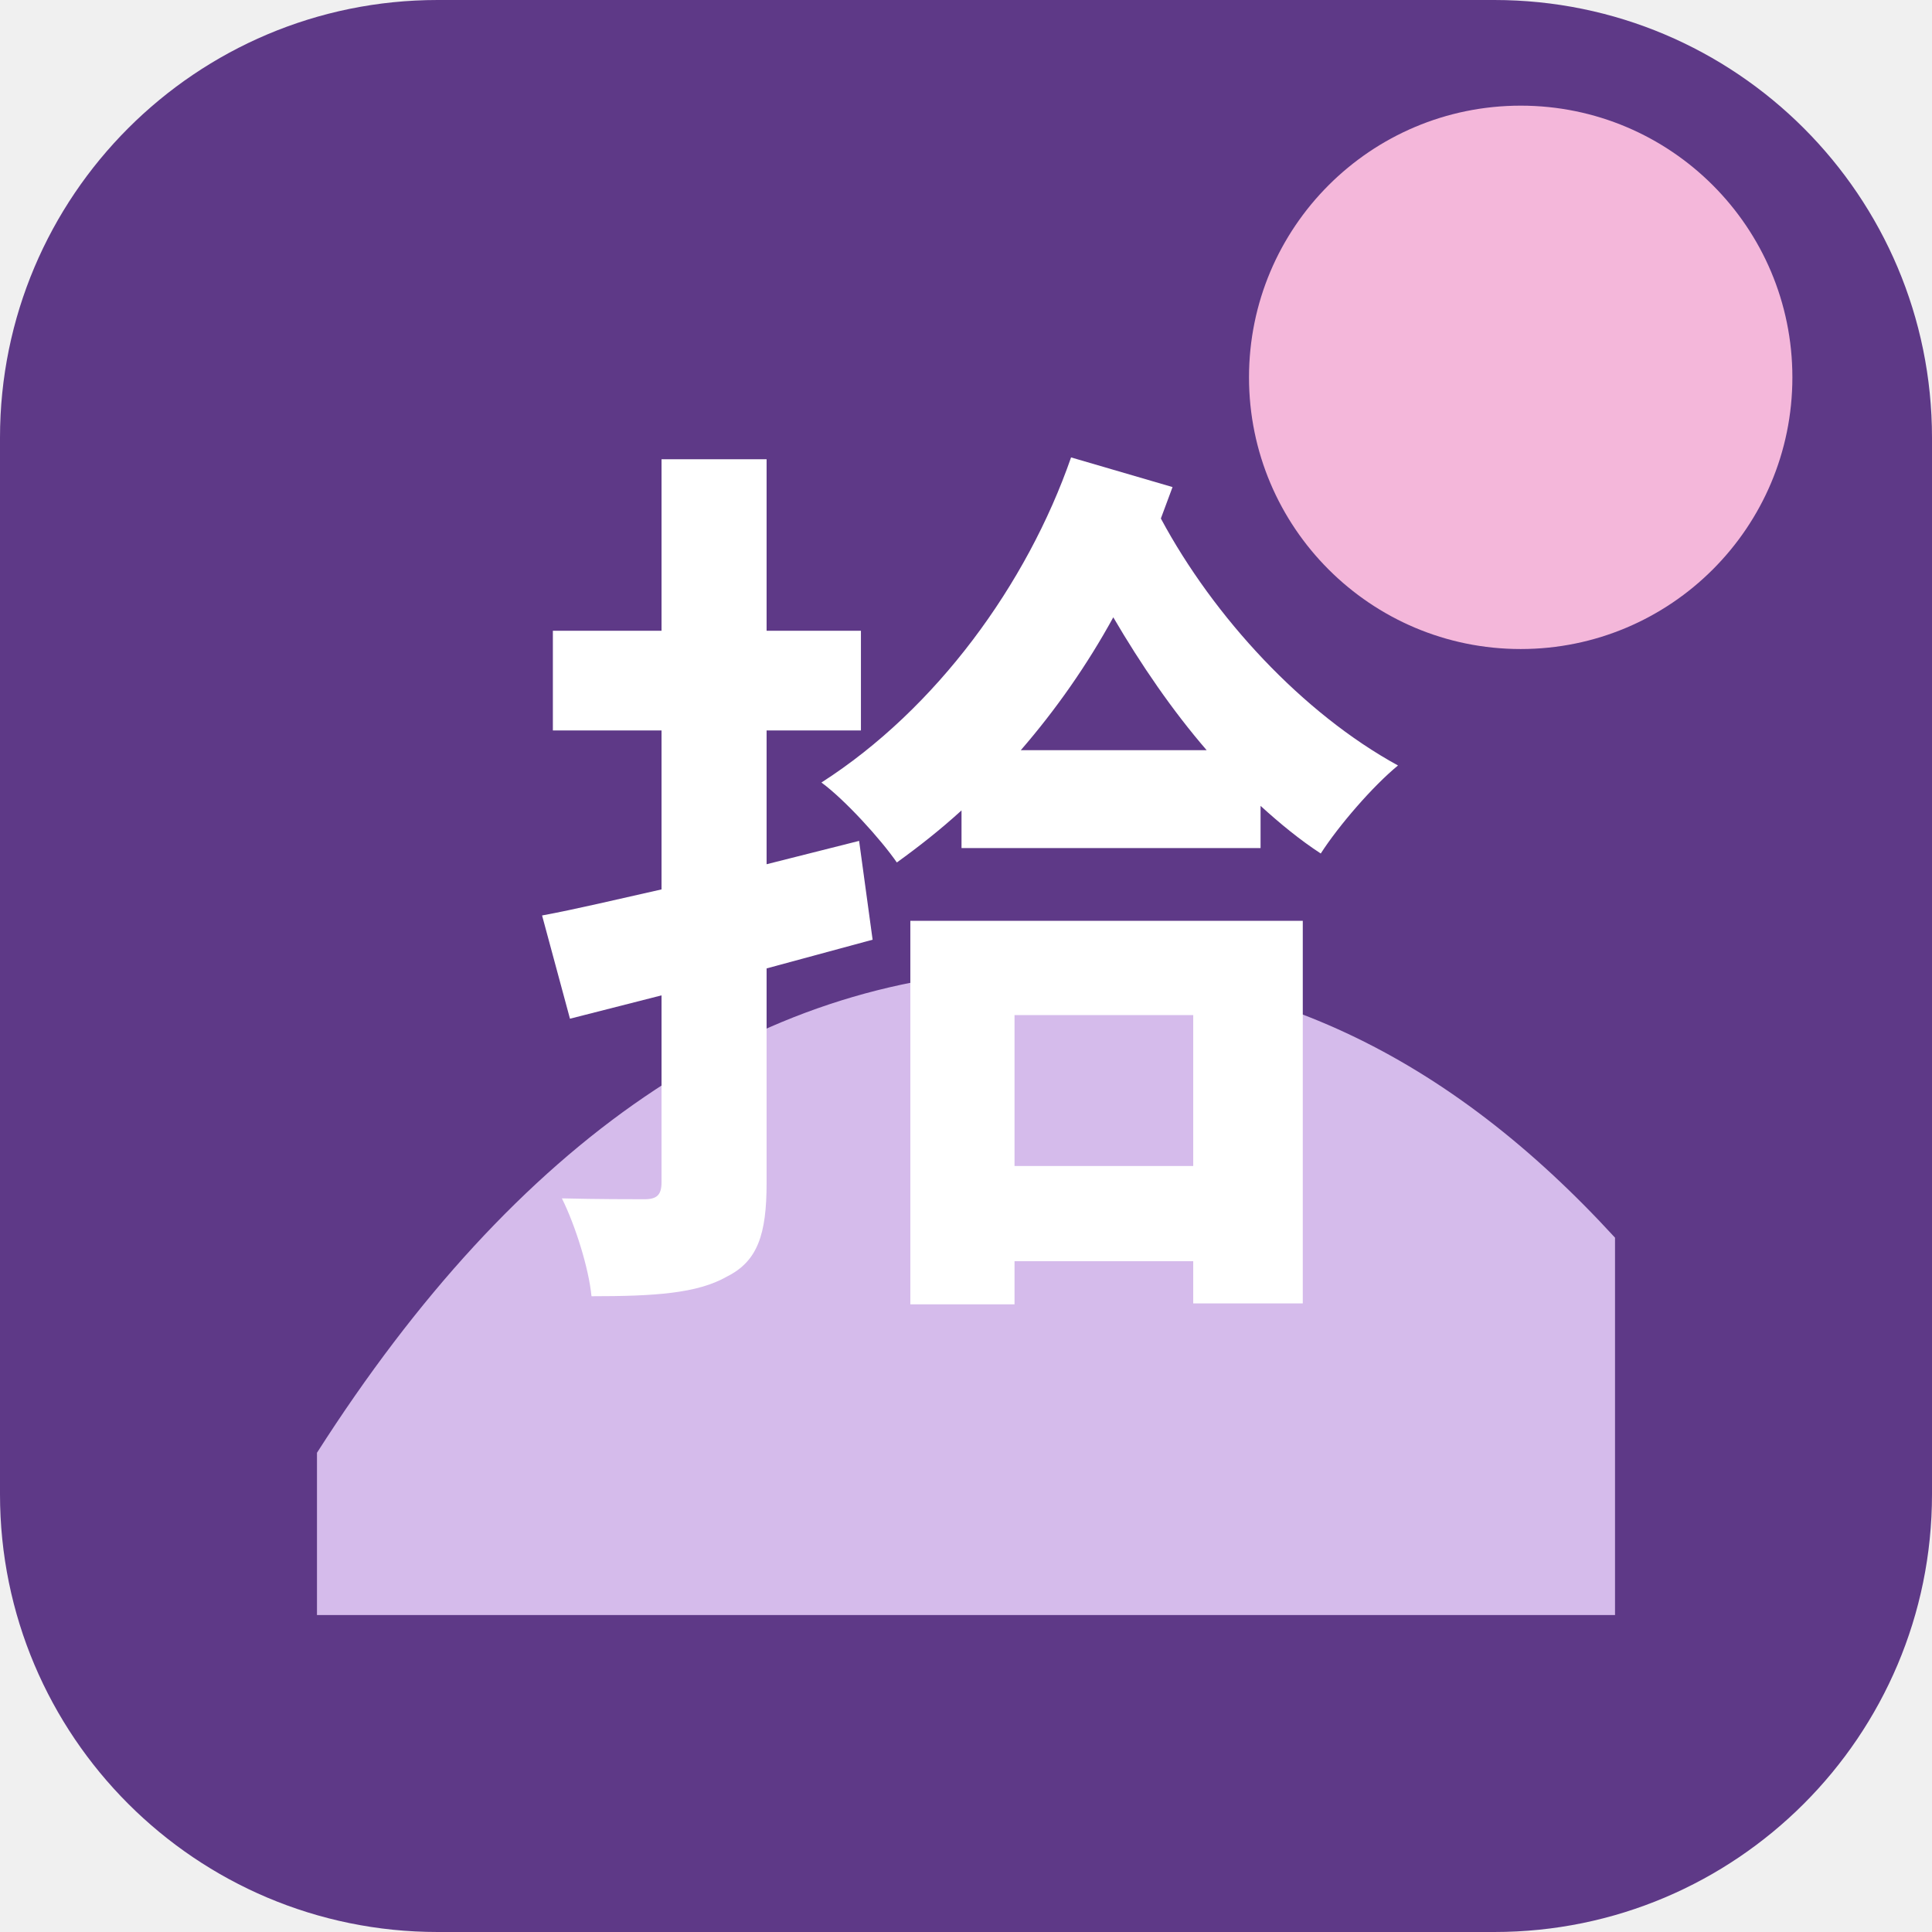
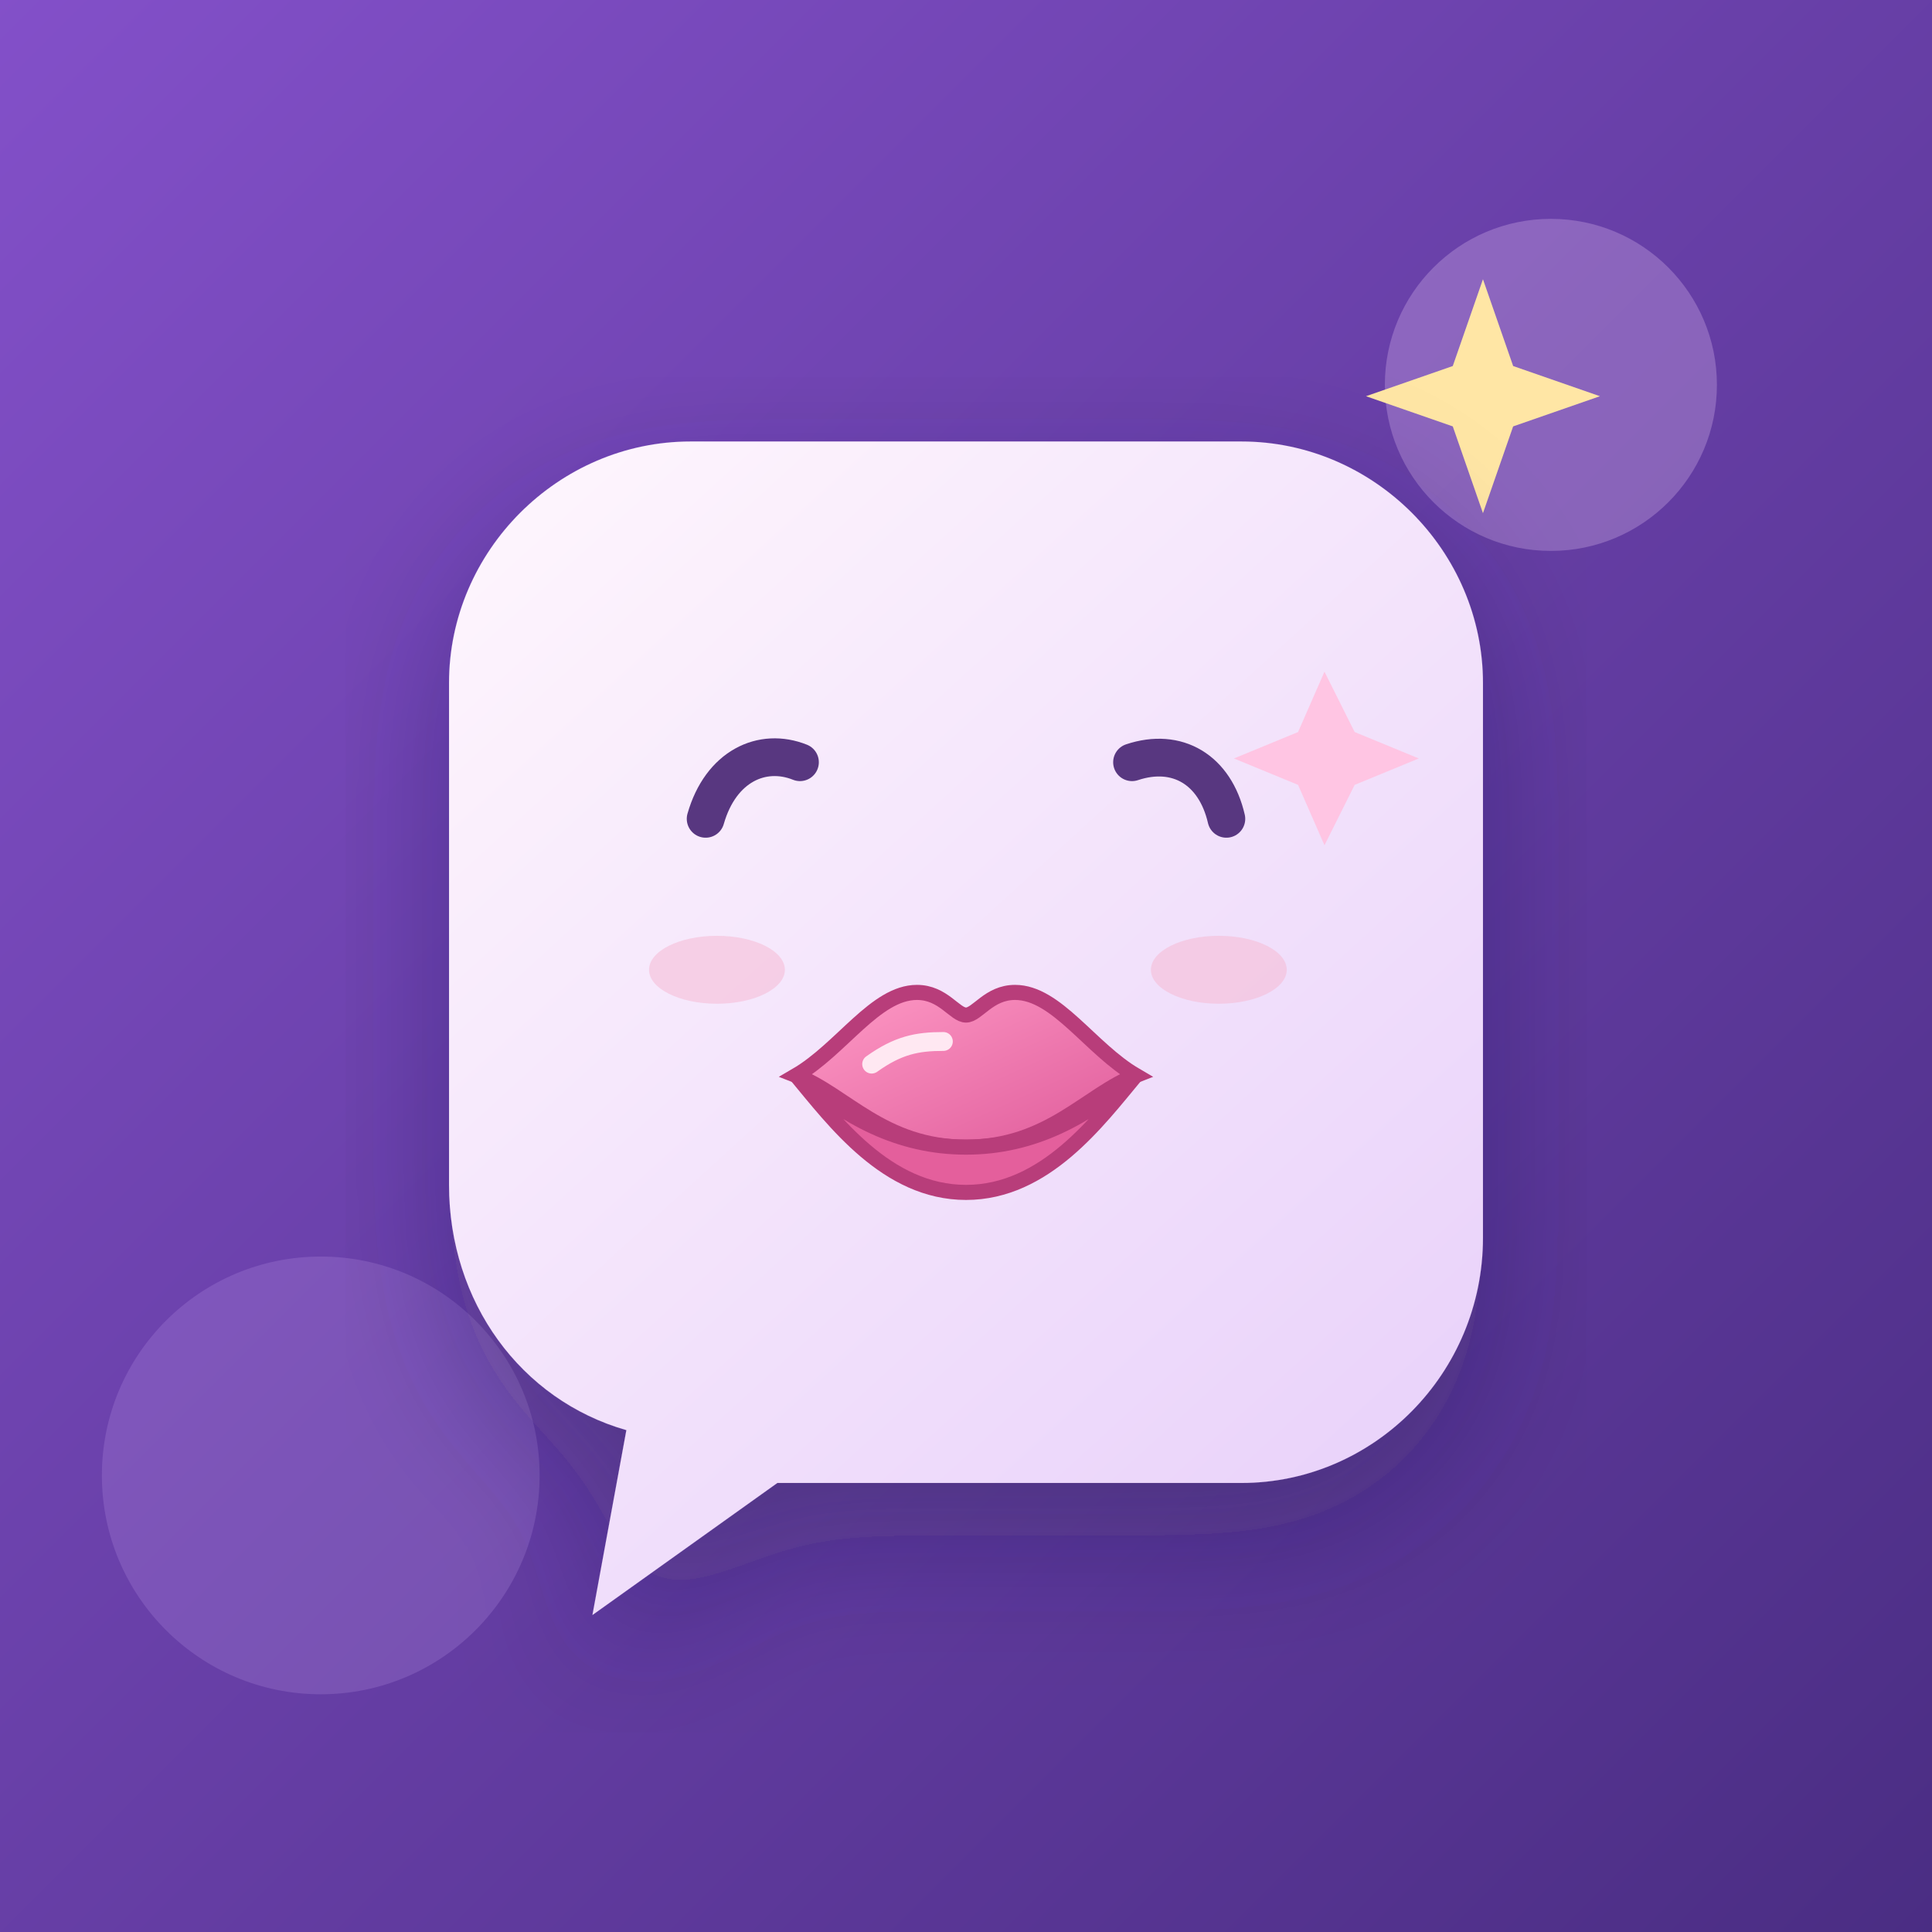
- <svg xmlns="http://www.w3.org/2000/svg" viewBox="0 0 512 512">
-   <rect width="512" height="512" rx="116" fill="#5e3987" />
-   <circle cx="403" cy="100" r="72" fill="#f4b7da" />
-   <path d="M84 385c53-83 116-126 188-128 62-2 112 23 156 71v100H84z" fill="#dbc1f0" opacity=".95" />
-   <text x="256" y="324" text-anchor="middle" font-family="PingFang SC, Noto Sans CJK SC, sans-serif" font-size="238" font-weight="700" fill="#ffffff">拾</text>
+ <svg xmlns="http://www.w3.org/2000/svg" width="512" height="512" viewBox="0 0 512 512" role="img" aria-label="拾词精灵">
+   <defs>
+     <linearGradient id="bg" x1="0" x2="1" y1="0" y2="1">
+       <stop stop-color="#8350c9" />
+       <stop offset="1" stop-color="#4a2d83" />
+     </linearGradient>
+     <linearGradient id="face" x1="0" x2=".8" y1="0" y2="1">
+       <stop stop-color="#fff7fd" />
+       <stop offset="1" stop-color="#e9d2fa" />
+     </linearGradient>
+     <linearGradient id="lips" x1="0" x2="1" y1="0" y2="1">
+       <stop stop-color="#ff9bc6" />
+       <stop offset="1" stop-color="#df5a9a" />
+     </linearGradient>
+     <filter id="shadow">
+       <feDropShadow dx="0" dy="14" stdDeviation="18" flood-color="#291343" flood-opacity=".28" />
+     </filter>
+   </defs>
+   <rect width="512" height="512" fill="url(#bg)" />
+   <circle cx="411" cy="102" r="44" fill="#f6d7ff" opacity=".25" />
+   <circle cx="85" cy="391" r="58" fill="#d4b3f9" opacity=".18" />
+   <path d="M393 74l8 23 23 8-23 8-8 23-8-23-23-8 23-8z" fill="#ffe6a5" />
+   <g filter="url(#shadow)">
+     <path d="M119 181c0-35 29-64 64-64h146c35 0 64 29 64 64v147c0 36-29 65-64 65H206l-49 35 9-49c-28-8-47-34-47-65z" fill="url(#face)" />
+   </g>
+   <path d="M187 217c4-14 15-19 25-15" fill="none" stroke="#583780" stroke-width="10" stroke-linecap="round" />
+   <path d="M300 202c12-4 22 2 25 15" fill="none" stroke="#583780" stroke-width="10" stroke-linecap="round" />
+   <ellipse cx="190" cy="257" rx="18" ry="9" fill="#f6b9d4" opacity=".55" />
+   <ellipse cx="323" cy="257" rx="18" ry="9" fill="#f6b9d4" opacity=".55" />
+   <path d="M211 285c12-7 21-22 32-22 7 0 10 6 13 6s6-6 13-6c11 0 20 15 32 22-13 5-23 19-45 19s-32-14-45-19z" fill="url(#lips)" stroke="#b83d7a" stroke-width="4" />
+   <path d="M211 285c10 12 24 31 45 31s35-19 45-31c-13 11-27 19-45 19s-32-8-45-19z" fill="#e45f9c" stroke="#b83d7a" stroke-width="4" />
+   <path d="M231 282c7-5 12-6 19-6" fill="none" stroke="#ffe8f2" stroke-width="5" stroke-linecap="round" />
+   <path d="M351 178l8 16 17 7-17 7-8 16-7-16-17-7 17-7z" fill="#ffc5e3" />
</svg>
